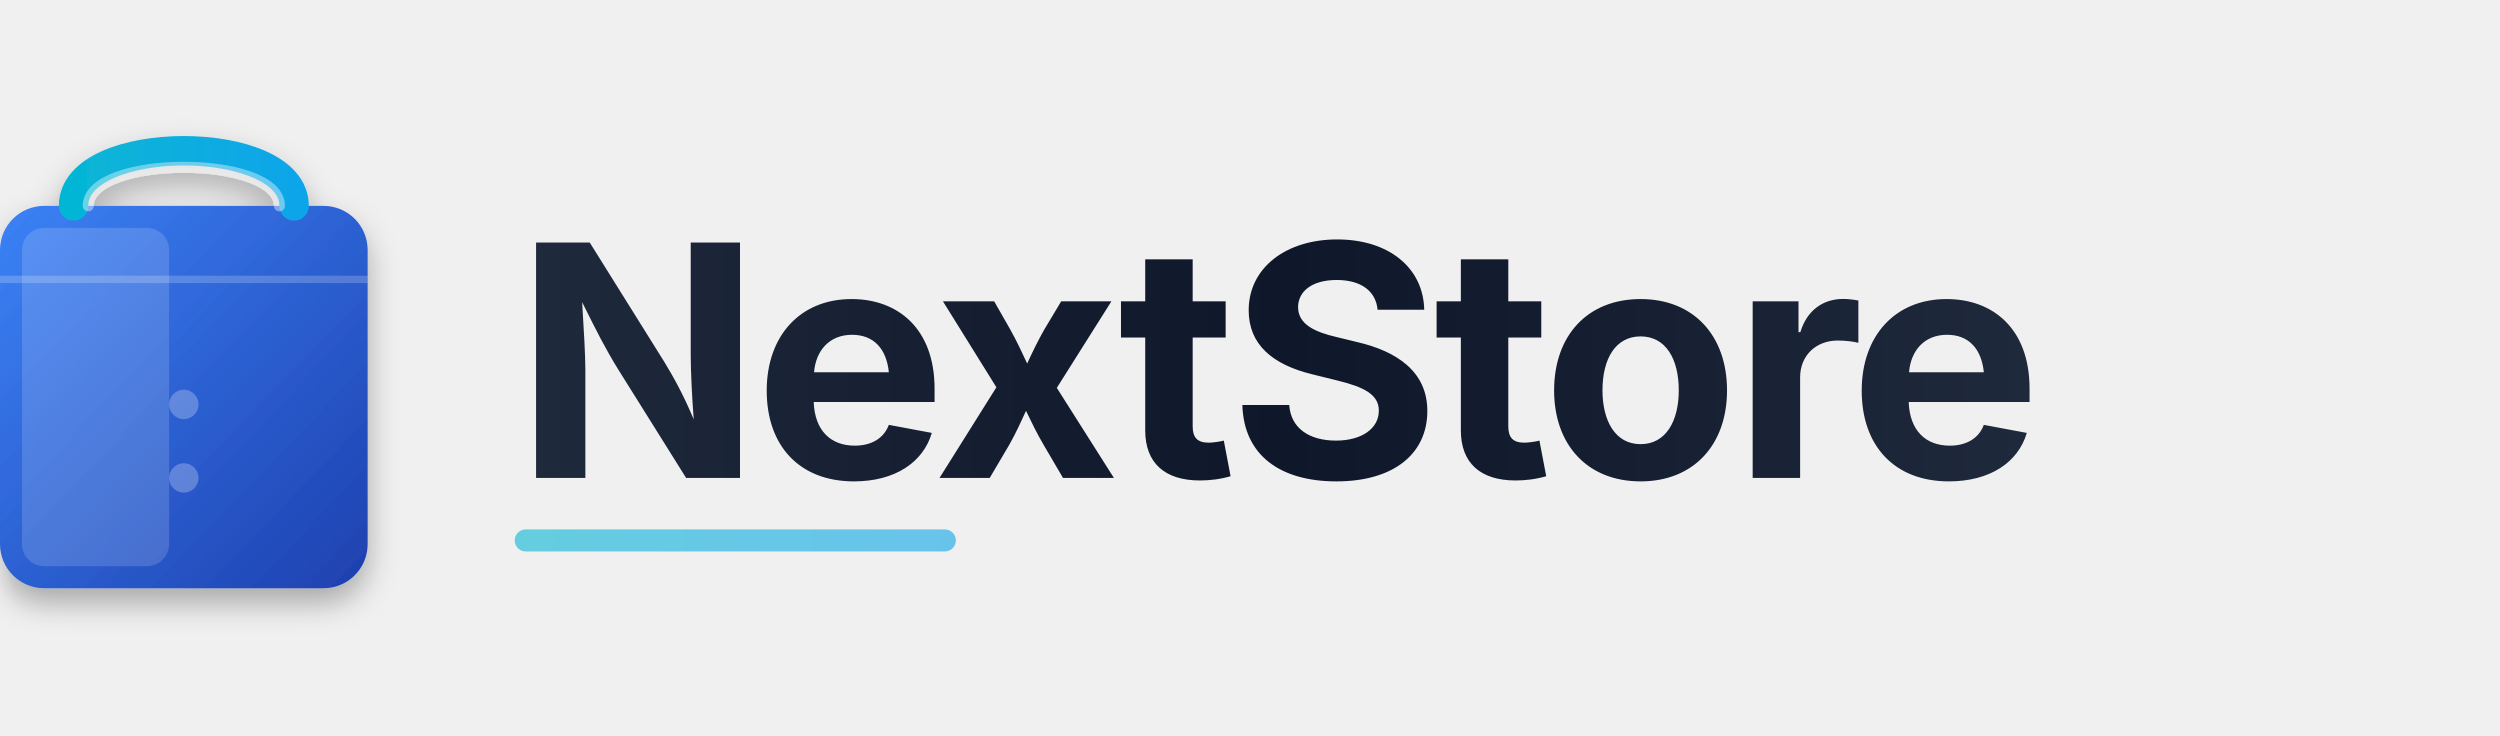
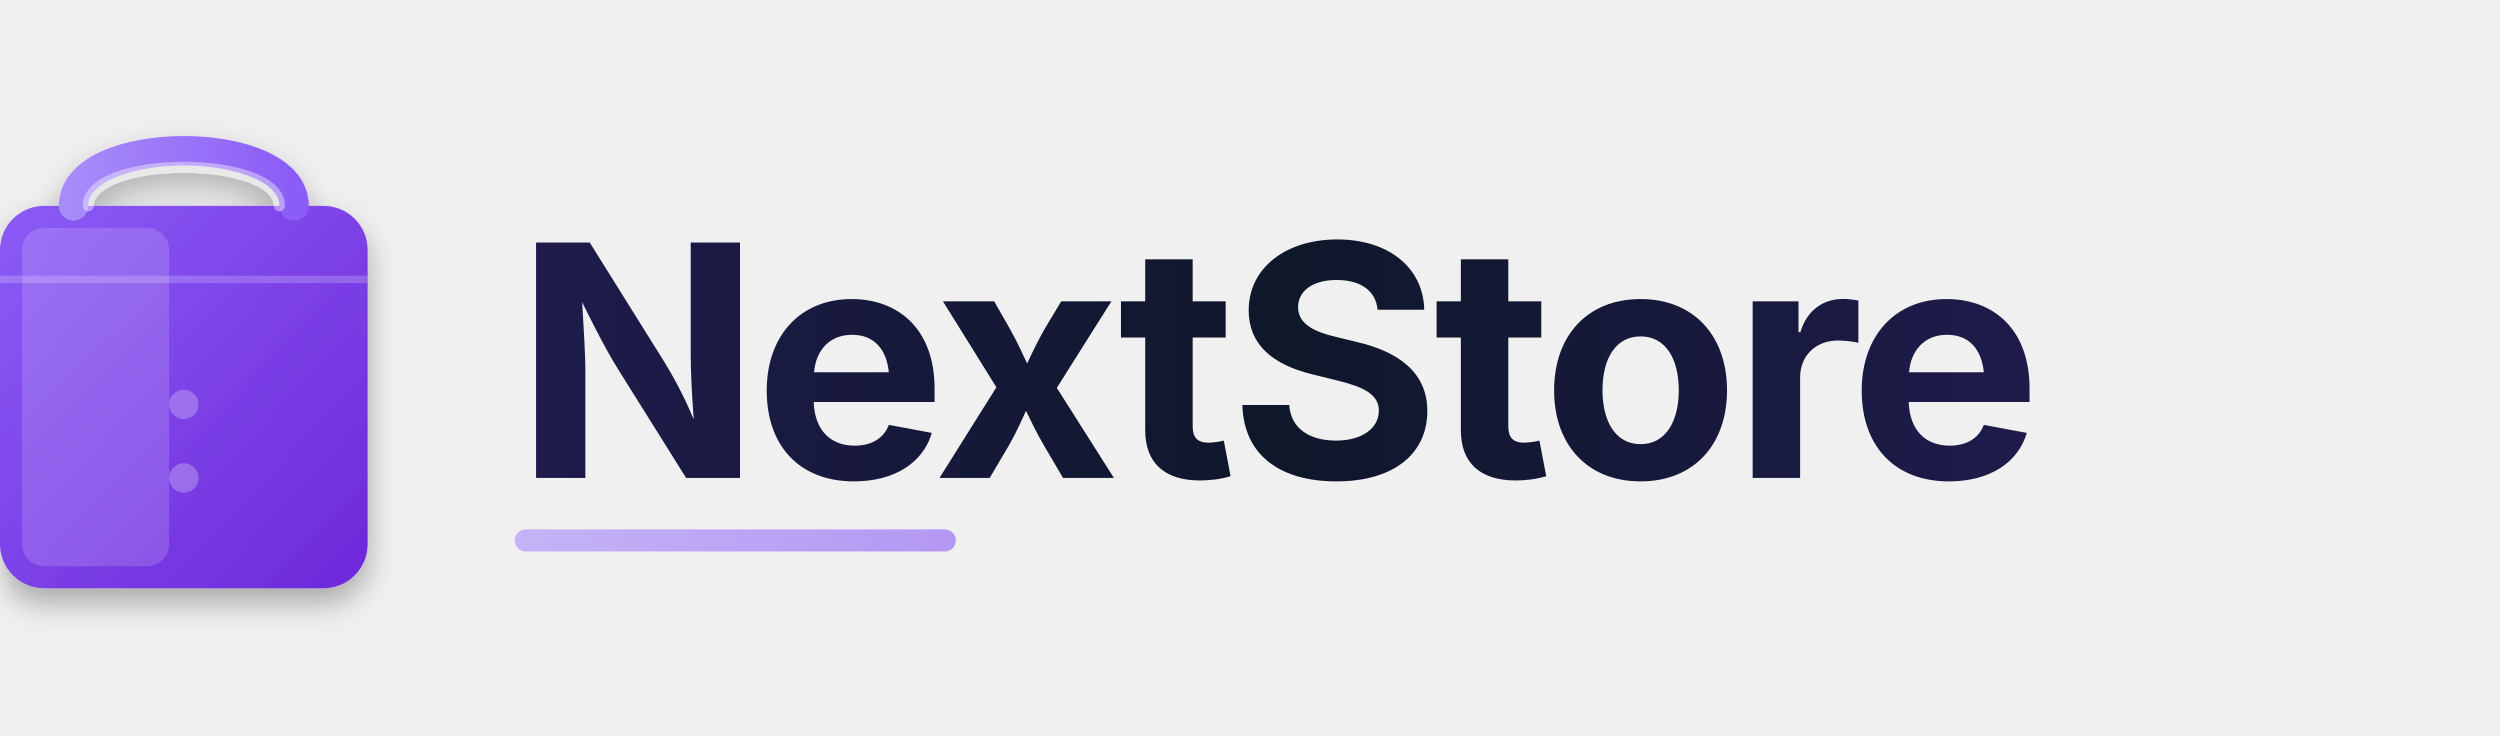
<svg xmlns="http://www.w3.org/2000/svg" width="340" height="100" viewBox="20 0 340 100">
  <defs>
    <linearGradient id="bagGradient" x1="0%" y1="0%" x2="100%" y2="100%">
-       <stop offset="0%" style="stop-color:#3B82F6;stop-opacity:1" />
-       <stop offset="100%" style="stop-color:#1E40AF;stop-opacity:1" />
+       <stop offset="0%" style="stop-color:#8B5CF6;stop-opacity:1" />
+       <stop offset="100%" style="stop-color:#6D28D9;stop-opacity:1" />
    </linearGradient>
    <linearGradient id="handleGradient" x1="0%" y1="0%" x2="100%" y2="0%">
-       <stop offset="0%" style="stop-color:#06B6D4;stop-opacity:1" />
-       <stop offset="100%" style="stop-color:#0EA5E9;stop-opacity:1" />
+       <stop offset="0%" style="stop-color:#A78BFA;stop-opacity:1" />
+       <stop offset="100%" style="stop-color:#8B5CF6;stop-opacity:1" />
    </linearGradient>
    <linearGradient id="textGradient" x1="0%" y1="0%" x2="100%" y2="0%">
-       <stop offset="0%" style="stop-color:#1E293B;stop-opacity:1" />
+       <stop offset="0%" style="stop-color:#1E1B4B;stop-opacity:1" />
      <stop offset="50%" style="stop-color:#0F172A;stop-opacity:1" />
-       <stop offset="100%" style="stop-color:#1E293B;stop-opacity:1" />
+       <stop offset="100%" style="stop-color:#1E1B4B;stop-opacity:1" />
    </linearGradient>
    <filter id="shadow" x="-50%" y="-50%" width="200%" height="200%">
      <feGaussianBlur in="SourceAlpha" stdDeviation="2" />
      <feOffset dx="0" dy="2" result="offsetblur" />
      <feComponentTransfer>
        <feFuncA type="linear" slope="0.3" />
      </feComponentTransfer>
      <feMerge>
        <feMergeNode />
        <feMergeNode in="SourceGraphic" />
      </feMerge>
    </filter>
  </defs>
  <g filter="url(#shadow)">
    <rect x="20" y="28" width="50" height="52" rx="6" fill="url(#bagGradient)" />
    <rect x="23" y="31" width="20" height="46" rx="3" fill="white" opacity="0.15" />
    <path d="M30 28 C30 18 60 18 60 28" stroke="url(#handleGradient)" stroke-width="4" fill="none" stroke-linecap="round" />
    <path d="M32 28 C32 21 58 21 58 28" stroke="white" stroke-width="1.5" fill="none" stroke-linecap="round" opacity="0.4" />
    <line x1="20" y1="38" x2="70" y2="38" stroke="white" stroke-width="1" opacity="0.2" />
    <circle cx="45" cy="55" r="2" fill="white" opacity="0.25" />
    <circle cx="45" cy="65" r="2" fill="white" opacity="0.25" />
  </g>
  <text x="90" y="65" font-family="Poppins, Inter, -apple-system, sans-serif" font-size="44" font-weight="700" fill="url(#textGradient)" letter-spacing="-1">
    NextStore
  </text>
  <rect x="90" y="72" width="60" height="3" rx="1.5" fill="url(#handleGradient)" opacity="0.6" />
</svg>
